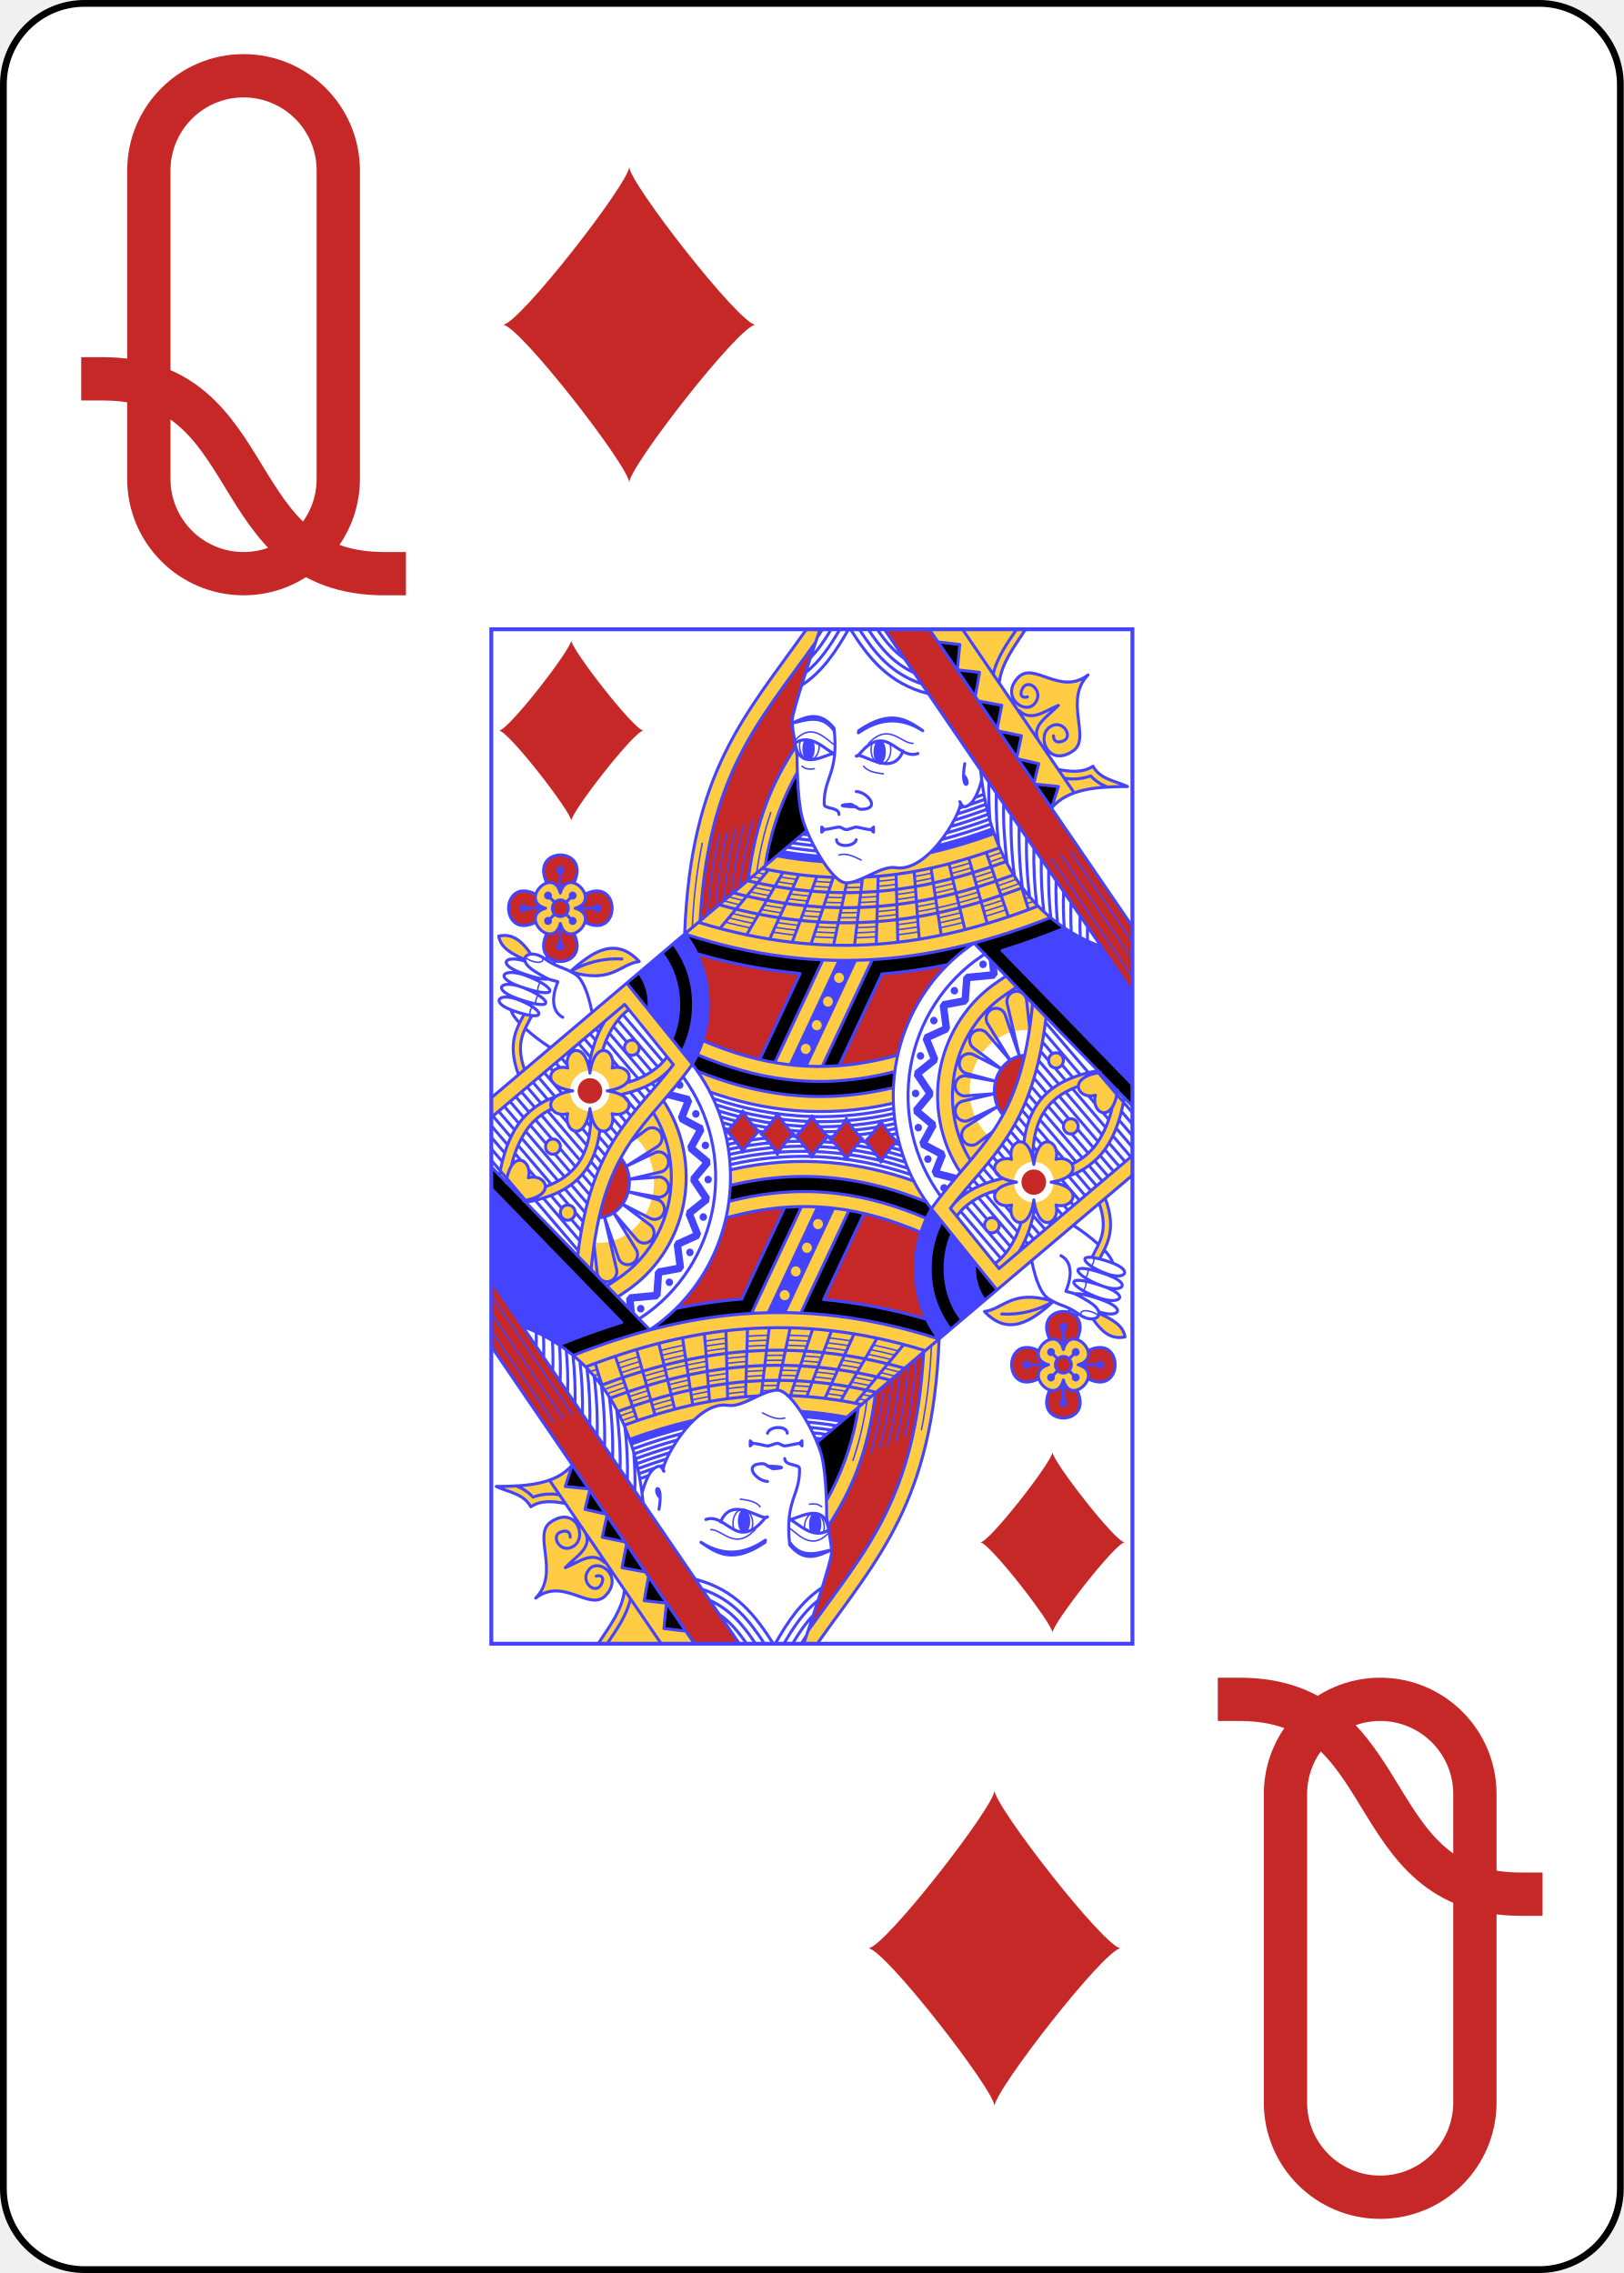
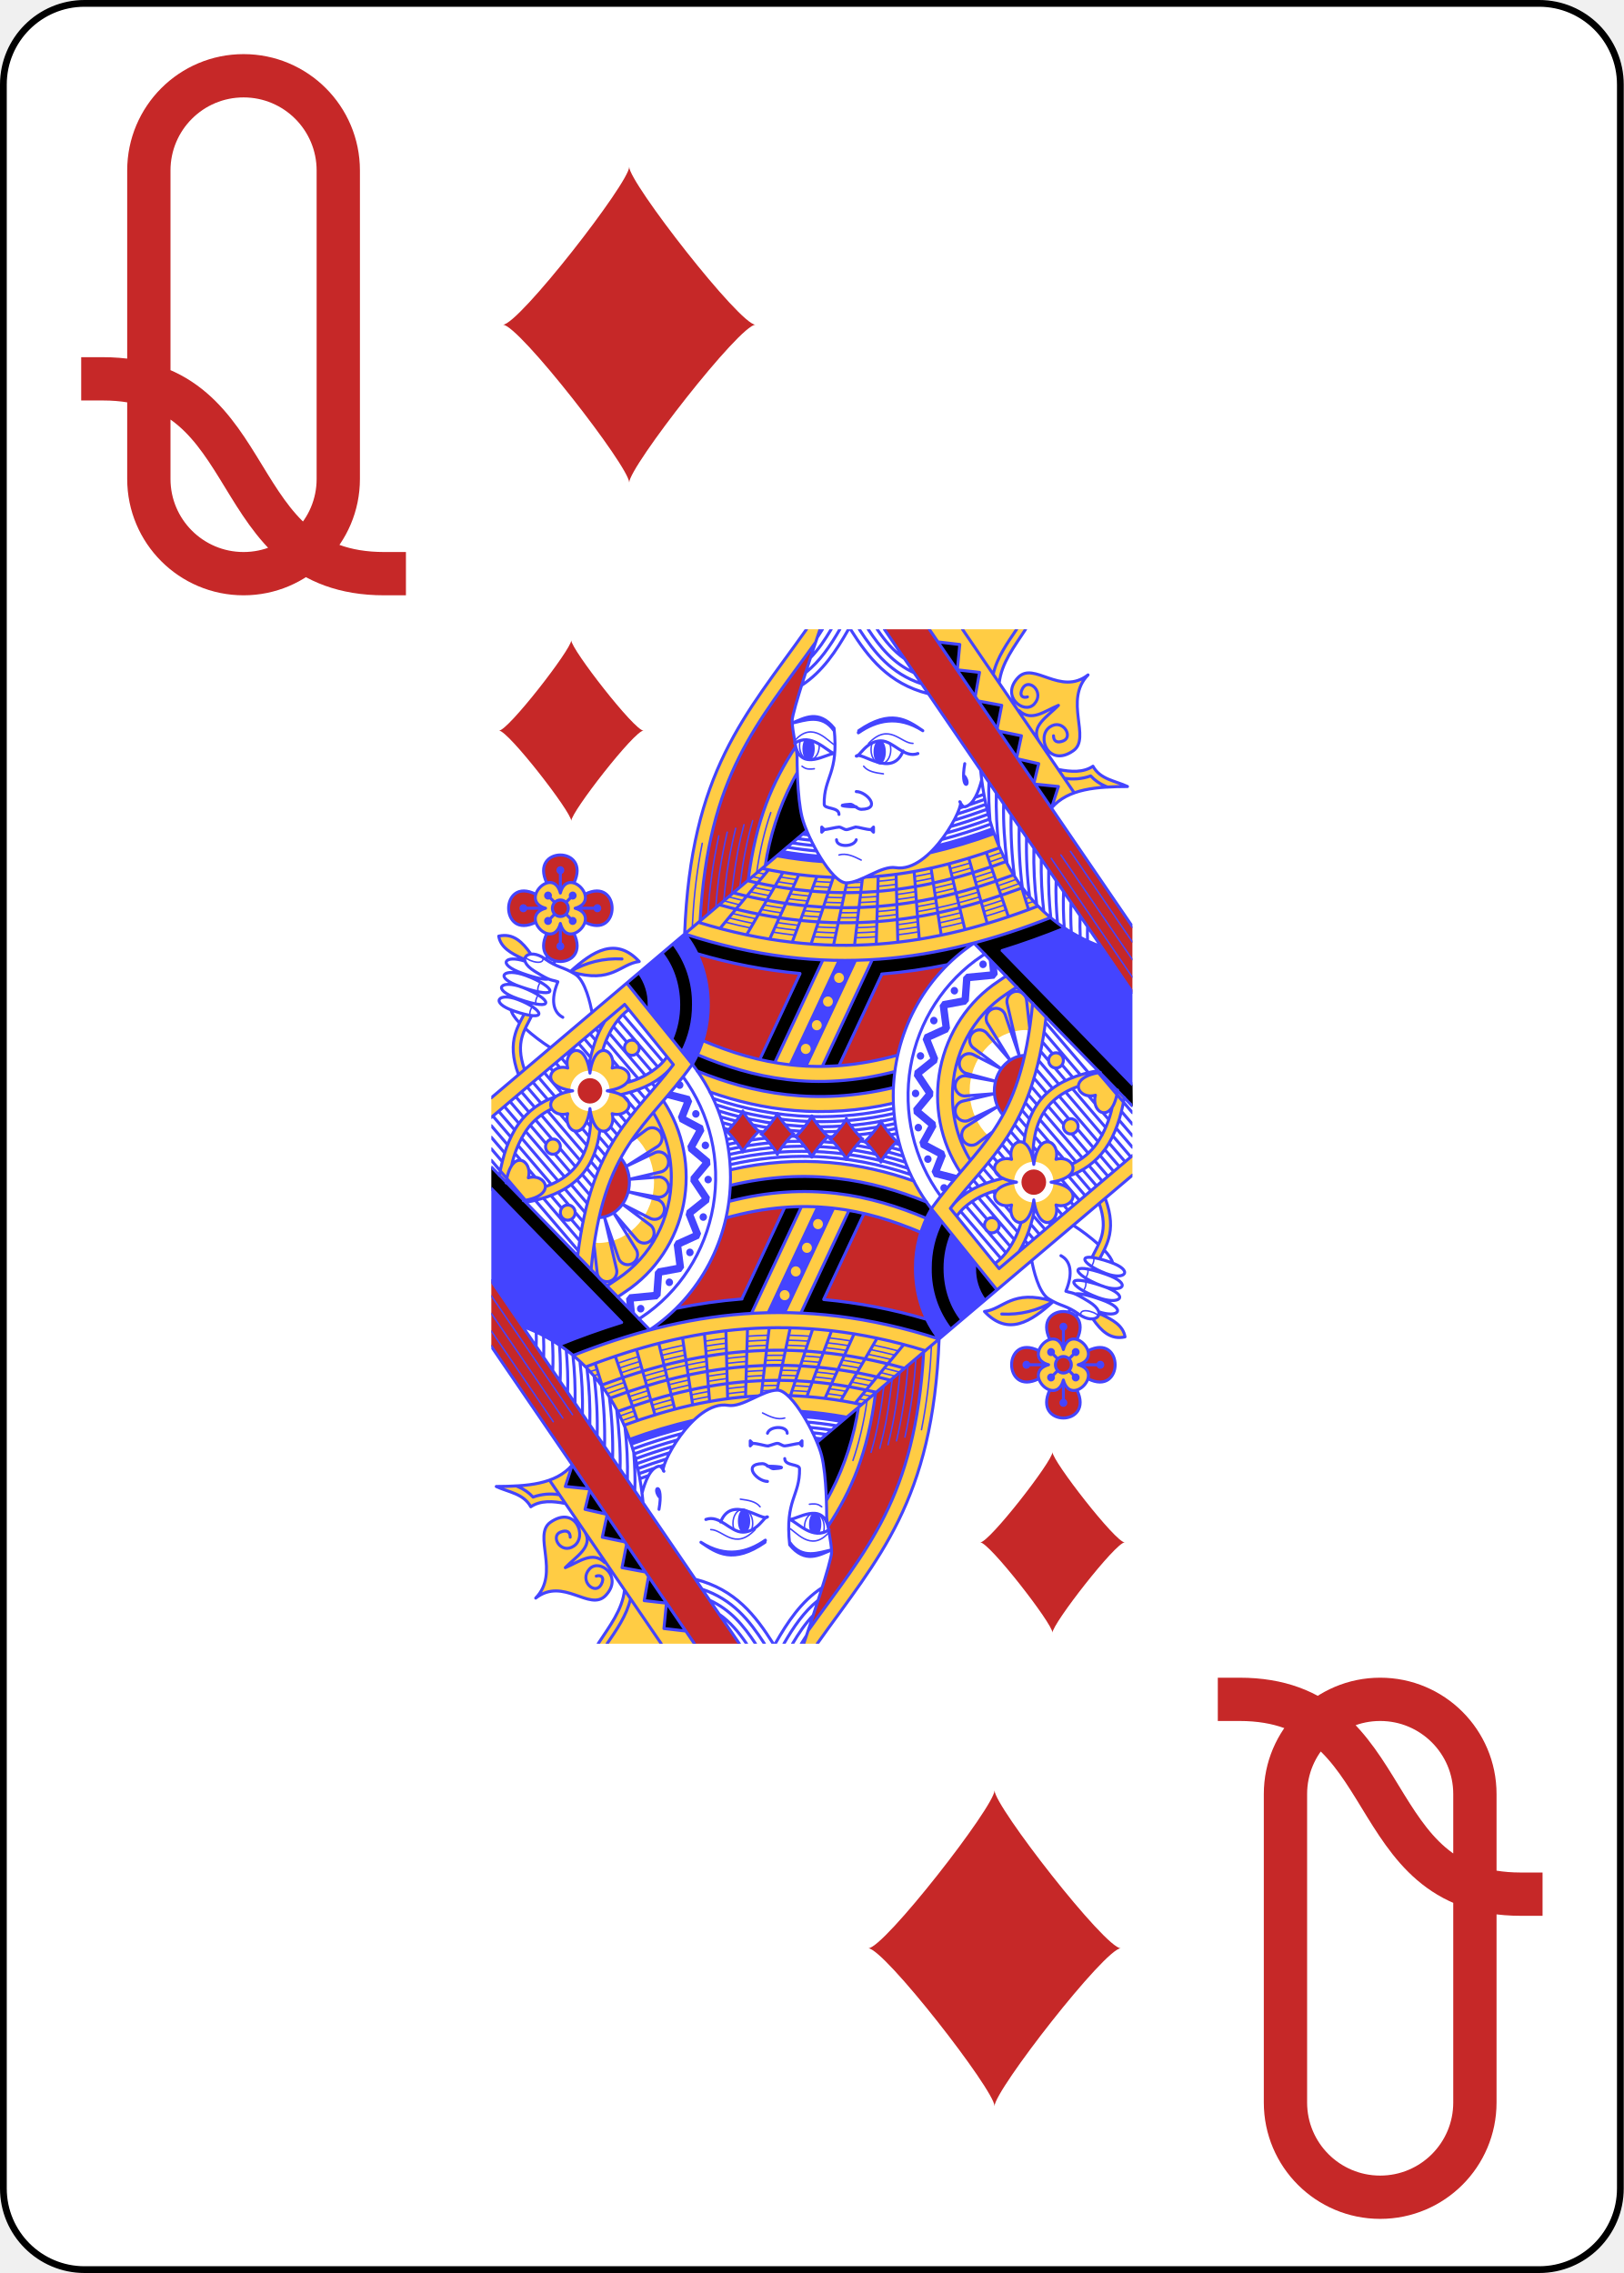
<svg xmlns="http://www.w3.org/2000/svg" xmlns:xlink="http://www.w3.org/1999/xlink" width="240" height="336" class="card" preserveAspectRatio="none" viewBox="-120 -168 240 336">
-   <defs>
-     <path id="i" d="M-82.4-130.4H82.4v260.8H-82.4z" />
-   </defs>
  <symbol id="h" preserveAspectRatio="xMinYMid" viewBox="-500 -500 1000 1000">
    <path fill="none" stroke="#c62828" stroke-linecap="square" stroke-miterlimit="1.5" stroke-width="80" d="M-260 100c300 0 220 360 520 360M-175 0v-285a175 175 0 0 1 350 0v570a175 175 0 0 1-350 0Z" />
  </symbol>
  <symbol id="a" preserveAspectRatio="xMinYMid" viewBox="-600 -600 1200 1200">
    <path fill="#c62828" d="M-400 0C-350 0 0-450 0-500 0-450 350 0 400 0 350 0 0 450 0 500 0 450-350 0-400 0" />
  </symbol>
  <symbol id="b" preserveAspectRatio="none" viewBox="0 0 1300 2000">
    <path fill="#FC4" d="M1083.4 0c-22.6 33.8-49.2 66.4-53.9 105.5l25.4 36 4-4c-6.4-11.3-6-26.8 9.4-42.5 32.2-32.5 85.5 37.4 141.7-5-50 50 6.8 124.4-29.8 149.4-25.3 17.2-44.4 10.2-53.5-3.6l-3.4 3.1 26.6 37.9c25.8 4.6 50.6 6 70.1-6.8 14.7 26.2 45.3 28.7 70 40-61.4.3-120.5 3.8-154.3 42.3L888 0zM666.5 0l-8.8 25.5C539.4 186.7 440.2 286 423.3 574.9L392 600.7C404.6 279.4 516 169.3 639.2 0zm-49.3 231.2 3.3 51q-5.4 9.2-10.3 18.6A527 527 0 0 0 555.5 466l-34.6 28.4c15.9-119.9 49.2-192.8 96.3-263.2m402.4 171.6 11.1 28c-90.3 32-178.4 53.2-271.2 57.4 21.4-9.8 42.8-21 60.5-18.2 24.3 3.8 48.7-10 69.5-29.5 43-9.3 86-22.1 130-37.7m11.1 28A364 364 0 0 0 1133.5 568c-116.1 44.8-235.2 76.3-363.2 83.3h2.3L671.1 861.7l-96-7.4c73.6 12.4 154.8 10.9 249-14.8l-6.1 32.6c-160.3 40.2-287.9 12.7-400-33.3l11-28c46 19 94 34.7 145.7 43.5L672.3 652h4.2A1084 1084 0 0 1 392 600.6l157-129.2 30.2-24.8q48.3 8.6 93.2 10.8a179 179 0 0 0 25.6 31q-61-.7-128.1-13A817 817 0 0 0 698.6 489c7.5 6.8 15 11 21.4 11 11.8 0 25.1-5.3 38.8-11.5 93.5-4.5 181.6-25.7 272-57.6m-869 68.5c22.8.7 47.8 40 8.3 50.7 55 15-15 85-30 30-15 55-85-15-30-30-55-15 15-85 30-30 4.2-15.5 12.8-21 21.7-20.7M25.6 603.7c23.6-.5 39.8 16 54.4 36.3l-15 10c-24.3-10.7-46.3-22.6-50-45q5.5-1.2 10.6-1.3M247 628.9c17.5 0 35.1 7.6 53 26.1-39.7 5-54.8 44.3-138 20.6l-1.6-1c28.6-25.1 57.4-45.8 86.6-45.7m27.9 68.4 132.8 160.3a1027 1027 0 0 1-58.6 71.4 270 270 0 0 1-77.2 377l-15.6 10.3-54-53.6q2.9-29.1 7-53.9 6 1.5 12.2 1C284 1206.1 330 1151.4 330 1090c0-29.3-10.1-57.7-29.4-80.1a70 70 0 0 0-10.5-10c-42.2 57.3-74.7 127.6-88 262.4L31.4 1091.4l-15-14.9L0 1060l16.4 16.4c6.9-37.4 18-72.6 39-101.4a148 148 0 0 1 74.7-53.2c6-4.4 15.8-8.5 30-11a40 40 0 0 0 39.1 39.2c-11.4 63.7-54 39.1-44.2 5-14.5 4.1-27.3-1.1-32.2-9.5A126 126 0 0 0 71.6 987a193 193 0 0 0-30.3 70.3c17-23.3 41.3-2.5 33.7 24.2 18.7-5.3 34.6 5 34.5 17.5a146 146 0 0 0 51.4-29c25.4-23.1 41.4-57.9 41.2-113.8l-1.3-6.1a40 40 0 0 0 39.2-40 40 40 0 0 0-40-40 40 40 0 0 0-40 39.2c-63.7-11.4-39.1-54-5-44.2-9.1-32 27.7-55.6 42-4.7 6.6-31 16.2-61.5 33-87.5L0 962.4v-38.9zm3.7 52.2q-15.8 11.8-27 27.4a166 166 0 0 0-25.2 53.5c13.2-.5 24 15.6 18.6 34.6 24.1-6.9 43.5 12.4 30.3 28.4a159 159 0 0 0 65.6-33.5q8.5-7.6 15.4-17.1zm-212.4 10 15.7 2.2C68.1 790 47.7 813 67.4 868.1L55 877.7c-12.7-33.1-12.8-58.5-6.8-78.8 4.7-16 12-28.1 18-39.4M285 810a15 15 0 1 1 0 30 15 15 0 0 1 0-30m78.4 55.6q-4.3 4.8-9 9c-25 22.8-57.2 35.2-92 43 33.9 16 11.7 45.7-17.4 37.4 6.5 22.7-10.2 41.2-25.2 32.3-4.9 43.9-21.2 75.3-45.4 97.4-27.7 25.2-64.3 37.8-104.3 45.1l-36.3-36 141.4 141.4c13.6-111.3 42-181 78.5-235.6 33.3-50 71.3-86.4 109.7-134m54.3 5.4c110.8 43.7 240.5 69.4 397.6 32.6l-.3 30.8c-143.2 31.8-266.4 13.8-371.4-22zM125 1005a15 15 0 0 1 15 15 15 15 0 0 1-15 15 15 15 0 0 1-15-15 15 15 0 0 1 15-15m30 130a15 15 0 1 1 0 30 15 15 0 0 1 0-30" />
  </symbol>
  <symbol id="c" preserveAspectRatio="none" viewBox="0 0 1300 2000">
    <path fill="#c62828" d="M888.1 0 1300 586.2v129.6L797 0ZM657.6 25.8C639.9 77.2 610 165.8 610 180c0 13 4.3 34.6 7.2 51-47.1 70.6-80.4 143.5-96.3 263.4l-97.6 80.5c16.9-288.9 116-388.2 234.3-549.1M140 445c22.8 0 45.6 18.4 27.5 55.2-10.8-3.2-22.4 1-27.5 19.8-5.1-18.8-16.7-23-27.5-19.8-18-36.8 4.7-55.2 27.5-55.2m73.9 71c48.4-.4 40.3 93.1-24.1 61.5 3.2-10.8-1-22.4-19.8-27.5 18.8-5.1 23-16.7 19.8-27.5a56 56 0 0 1 24-6.5M66 516q10.5-.1 24.1 6.5c-3.2 10.8 1 22.4 19.8 27.5-18.8 5.1-23 16.7-19.8 27.5-64.4 31.6-72.5-62-24-61.5m73.9 17.7a16.2 16.3 0 0 1 16.2 16.3 16.2 16.3 0 0 1-16.2 16.3 16.2 16.3 0 0 1-16.2-16.3 16.2 16.3 0 0 1 16.2-16.3m0 46.3c5.1 18.8 16.7 23 27.5 19.8 36.1 73.6-91.1 73.6-55 0 10.8 3.2 22.4-1 27.5-19.8m277.8 60.6Q525.8 670 626 679l-81.2 169.3c-40.2-8.8-78.6-22-115.7-37.7Q440 777.2 440 740c0-35.9-8-69.5-22.2-99.4m507.4 20.7A359 359 0 0 0 824 839.9a650 650 0 0 1-118.2 20.4l86.1-180.5a1101 1101 0 0 0 133.3-18.5M200 885a25 25 0 0 1 25 25 25 25 0 0 1-25 25 25 25 0 0 1-25-25 25 25 0 0 1 25-25m62.4 157.7A71 71 0 0 1 280 1090c0 37.2-27 67.8-61.4 69.8 11.1-48.3 26-85.3 43.8-117" />
  </symbol>
  <symbol id="d" preserveAspectRatio="none" viewBox="0 0 1300 2000">
    <path fill="#44F" d="m635.2 217.7 17.8 3q2.8 6.3 2.8 15c0 13-5.6 23.6-12.5 23.6s-12.5-10.6-12.5-23.6c0-7.2 1.7-13.6 4.4-18m152.3.5a12.5 23.6 0 0 1 12.5 23.6 12.5 23.6 0 0 1-12.5 23.7 12.5 23.6 0 0 1-12.5-23.7 12.5 23.6 0 0 1 12.5-23.6m228.8 175.2 3.3 9.4a1112 1112 0 0 1-130.3 37.9l12.8-13.1q56.4-13.7 114.2-34.2m-426.8 44.9a821 821 0 0 0 76.6 9.3l6.7 10.5q-45.2-3-93.5-11.4zm573 151q35 22.5 73.8 36l63.7 90.5v181.8l-264.2-264.2q64.5-19.2 126.7-44.2M392 600.7A217 217 0 0 1 440 740c0 44.2-12 85-32.4 117.6L274.8 697.4Zm346.1 52-99.9 208.5q-17-1-32.8-2.8l100-205.7zm187.2 8.5q-65.2 13.2-133.5 18.5zm-220.2 16a10 10 0 0 0-10 10 10 10 0 0 0 10 10 10 10 0 0 0 10-10 10 10 0 0 0-10-10M682.6 724a10 10 0 0 0-10 10 10 10 0 0 0 10 10 10 10 0 0 0 10-10 10 10 0 0 0-10-10M660 770.6a10 10 0 0 0-10 10 10 10 0 0 0 10 10 10 10 0 0 0 10-10 10 10 0 0 0-10-10m-22.4 46.7a10 10 0 0 0-10 10 10 10 0 0 0 10 10 10 10 0 0 0 10-10 10 10 0 0 0-10-10M382 891.1a7.5 7.5 90 0 1 7.5 7.5 7.5 7.5 90 0 1-7.5 7.5 7.5 7.5 90 0 1-7.5-7.5 7.5 7.5 90 0 1 7.5-7.5M364.8 911l37.4 9.4 5.1 10.2L395 961l34 17.6 3 10.3-18.1 32 29.5 24 1 10.7-25 29.2 23.8 34.5-1.6 10.2L410 1154l15.4 37.4-4 9.7-36 16 5.5 41.4-6 8.3-38.7 7-3 40.2-6.8 6.9-47.5 4.4 2.7 25.5-16.8-16-1.6-15.5 6.8-8.2 48.7-4.6 3-39.6 6.2-6.8 37.2-6.8-5.3-39.9 4.4-7.8 34.6-15.2-14.8-36 2.3-8.8 30.4-23.6-23-33.4.5-9.1 23.7-27.8-28.5-23.2-1.8-9.5 17.4-30.7-33.1-17.2-3.5-9.5 11.8-28.7-33.4-8.5a8 8 0 0 1-3.2-1.6zm50 37a7.5 7.5 90 0 1 7.5 7.4 7.5 7.5 90 0 1-7.5 7.5 7.5 7.5 90 0 1-7.5-7.5 7.5 7.5 90 0 1 7.5-7.5m19.3 62.1a7.5 7.5 90 0 1 7.5 7.5 7.5 7.5 90 0 1-7.5 7.5 7.5 7.5 90 0 1-7.5-7.5 7.5 7.5 90 0 1 7.5-7.5m5.6 67.4a7.5 7.5 90 0 1 7.5 7.5 7.5 7.5 90 0 1-7.5 7.5 7.5 7.5 90 0 1-7.5-7.5 7.5 7.5 90 0 1 7.5-7.5m-9.9 73.9a7.5 7.5 90 0 1 7.5 7.5 7.5 7.5 90 0 1-7.5 7.5 7.5 7.5 90 0 1-7.5-7.5 7.5 7.5 90 0 1 7.5-7.5m-27 69.7a7.5 7.5 90 0 1 7.4 7.5 7.5 7.5 90 0 1-7.5 7.5 7.5 7.5 90 0 1-7.5-7.5 7.5 7.5 90 0 1 7.5-7.5m-41.7 59a7.5 7.5 90 0 1 7.5 7.4 7.5 7.5 90 0 1-7.5 7.5 7.5 7.5 90 0 1-7.5-7.5 7.5 7.5 90 0 1 7.5-7.5m-58.1 52a7.5 7.5 90 0 1 7.5 7.6 7.5 7.5 90 0 1-7.5 7.5 7.5 7.5 90 0 1-7.5-7.5 7.5 7.5 90 0 1 7.5-7.5" />
  </symbol>
  <symbol id="e" preserveAspectRatio="none" viewBox="0 0 1300 2000">
    <path d="m274.5 697.6 25.3-20.3a102 102 0 0 1 19.5 74zm91.7 110.1A169 169 0 0 0 380 740c0-41.1-14.2-77-34-100.8l23-19.3c24.7 29.6 41 72.3 41 120.1a196 196 0 0 1-22.8 93m30.3-193.4A1134 1134 0 0 0 626 679l-81.6 169 30.3 6.4L672 652c-88.3-4-181-20-280-51.3m313 259.6 87-180.5q68-5.3 133.2-18.4a379 379 0 0 1 53.4-42.8 1076 1076 0 0 1-205.7 32.7L670.7 861.8q16.6 0 34.4-1.5M417.7 871c110.8 43.7 240.5 69.4 397.6 32.6l2.7-31.5c-160.4 40.2-287.9 12.7-400-33.3l-10.3 18.8zm883 69.6-322-322.1a1413 1413 0 0 0 155.2-50.2q13 10.8 28.2 20.6a1310 1310 0 0 1-126.3 44.5L1300.3 898m-319-765.2L990 85l-45-5 5-50-44.3-5m120.1 171 9.2-46-47.6-8.6m78.2 111.1 9.4-42.5-45.8-9.2m71.4 101.6 9.4-37.4-42.3-9.4m68.1 97L1150 310l-47.4-4.7m-463.2 91.3A178 178 0 0 1 630 370c-6-24-8.4-59-9.4-86.4-3.7 4.8-7.1 11-10.4 17.1a490 490 0 0 0-53 164z" />
  </symbol>
  <symbol id="f" preserveAspectRatio="none" viewBox="0 0 1300 2000">
    <path fill="none" stroke="#44F" stroke-linecap="round" stroke-linejoin="round" stroke-width="6" d="M815 934.4c-143.2 31.8-266.4 13.8-371.4-22m371.7-8.8c-157.1 36.8-286.8 11.1-397.6-32.6M792 679.9l-87 180.4M544.4 848 626 679M407.6 857.7A223 223 0 0 0 440 740c0-54.6-18.4-104-48-139.3m-189.7 662c24-245 111.1-277.3 205.4-405.1l-133-160M0 923.7l639.6-526.8m339 221.7 320.6 320.7M979 618.6A359 359 0 0 0 815 920c0 84 28.9 161.2 77.3 222.4m241.7-574C911.2 653.6 678 691 392 600.6m233.9 78a1115 1115 0 0 1-208.5-39m507.7 21.6q-65.3 13.2-133.5 18.5m371-90.4q-62.6 24.7-126.9 44.2m-615.9-55.8c264.4 79 479.5 46.2 688.9-32M462 543.1c234.3 63.5 424.9 35.5 615-33.5m-586.4 10c215.4 54 390.8 28.3 568.5-35.4m-539.5 11.5c197.2 45.3 358.3 21.2 524.1-37.8m-285 30.7c93.5-4.6 181.6-25.8 271.9-57.8M549 471.5a854 854 0 0 0 149.8 17.8m73.7 162L671.1 861.7m-96.4-7.4L672.3 652m66.2.8L638 861.4m-32-2.8 99.3-205.8m118.9 186.7C663.6 883.2 540.9 857 428.9 811M818 872c-160.4 40.2-287.9 12.7-400-33.3m882-123L797 0m195.2 277.9c19.1 191.7 120.8 304 244.1 347.6m-418.6 339A700 700 0 0 1 650 980.6m165.8-36.1A682 682 0 0 1 650 960.7m166.6-6.2A692 692 0 0 1 650 970.6m169.1 3.9a711 711 0 0 1-169.1 16m0 28.9a716 716 0 0 1 189.7 31.3m-18.9-66.4a721 721 0 0 1-170.8 16.3m0-1.2a733 733 0 0 1 181.5 28m-181.5 12c73 1.9 139.7 15.8 200.4 35.6M650 1029.4a708 708 0 0 1 194.7 33.3M650 1009.4c66.8 1.7 128.7 13 185.4 29.5m-12.7-44.8a757 757 0 0 1-49.4 9m-.6 0q28.5 5.5 55.5 13M319.4 751.5q.6-5.7.6-11.5a101 101 0 0 0-20-62.3m66.2 130A169 169 0 0 0 380 740c0-41.1-14.2-77-34-100.8M387.1 833a196 196 0 0 0 22.8-93 188 188 0 0 0-41-120m-193.8 615.2c13.6-111.3 42-181 78.5-235.6 35-52.5 75.1-90 115.6-141.3l-98.9-118.8m-.1.3L0 962.4m234.6 332.2 21-13.7A238 238 0 0 0 365 1080c0-47.2-13.3-90.3-36.6-127.1m-72.1 363.4 15.6-10.3a268.6 268.6 0 0 0 76.9-376.7m-49.2 430.3 5.1-3.3a329 329 0 0 0 84-474.2M218.6 1160a65 70 0 0 0 61.4-70 65 70 0 0 0-17.3-47.5m-58.6-287.6c-3-15.5-13.4-62.4-34.1-74.9-25.8-15.6-34.7-11.7-62-30.7-31.6-22-61.2.2-20 25 34.5 20.8 32 15.7 47 20.7-15 35-10 60 10 70m-75-82.4c-44-16-67.9 3.1-10 22.4 82.9 27.6 70.7-.3 10-22.4m-1.7-28.2c-39.6-13-59 5.4-5.1 24 28.2 9.8 45 12.6 52.4 11.2M63.3 706c-42.5-16-65.5 3.1-9.6 22.4 80 27.6 68.3-.3 9.6-22.4m-10 23.8c-38.2-14.2-57.6 6-7.3 22.8 72 24 60.2-3.3 7.4-22.8m3.8 46.3c-9.2-9.4-15.7-18.4-17.2-25.6m79.8 74.4A398 398 0 0 1 69 787.3m13-25.6C68 790 47.6 813 67.3 868.1M55 877.7c-12.7-33.1-12.8-58.5-6.8-78.8 4.7-16 12-28.1 18-39.4M140 520c15-55 85 15 30 30 55 15-15 85-30 30-15 55-85-15-30-30-55-15 15-85 30-30m-16.2 30a16.2 16.3 0 0 0 16.2 16.3 16.2 16.3 0 0 0 16.2-16.3 16.2 16.3 0 0 0-16.2-16.3 16.2 16.3 0 0 0-16.2 16.3m43.7-49.7c36.3-73.7-91.3-73.7-55 0m-22.2 22.2c-73.7-36.3-73.7 91.3 0 55m22.2 22.2c-36.3 73.7 91.3 73.7 55 0m22.2-22.2c73.7 36.3 73.7-91.3 0-55M170 550h45m-5 0a5 5 0 0 0 5 5 5 5 0 0 0 5-5 5 5 0 0 0-5-5 5 5 0 0 0-5 5m-70-30v-45m0 5a5 5 0 0 0 5-5 5 5 0 0 0-5-5 5 5 0 0 0-5 5 5 5 0 0 0 5 5m-30 70H65m5 0a5 5 0 0 0-5-5 5 5 0 0 0-5 5 5 5 0 0 0 5 5 5 5 0 0 0 5-5m70 30v45m0-5a5 5 0 0 0-5 5 5 5 0 0 0 5 5 5 5 0 0 0 5-5 5 5 0 0 0-5-5m-11.5-81.5L115 525m-5 0a5 5 0 0 0 5 5 5 5 0 0 0 5-5 5 5 0 0 0-5-5 5 5 0 0 0-5 5m18.5 36.5L115 575m0 5a5 5 0 0 0 5-5 5 5 0 0 0-5-5 5 5 0 0 0-5 5 5 5 0 0 0 5 5m36.5-41.5L165 525m5 0a5 5 0 0 1-5 5 5 5 0 0 1-5-5 5 5 0 0 1 5-5 5 5 0 0 1 5 5m-18.5 36.5L165 575m0 5a5 5 0 0 1-5-5 5 5 0 0 1 5-5 5 5 0 0 1 5 5 5 5 0 0 1-5 5m-35.2 73.6L126 660m-12-15-3.6 6m50 23.8A189 189 0 0 1 265 650m-104.6 24.7c45.8-40.3 92-69 139.6-19.7-39.7 5-54.8 44.3-138 20.6M80 640c-16.7-23.2-35.5-41.5-65-35 3.7 22.4 25.7 34.3 50 45M639 .2C515.8 169.4 404.6 279.5 392 600.7M657.7 25.5C539.4 186.7 440.2 286 423.3 574.9m194-343.7c-47.2 70.4-80.5 143.3-96.4 263.2m99.6-212.1q-5.4 9-10.3 18.4A527 527 0 0 0 555.5 466M1300 586.2 888.1 0M666.5 0C653.6 36.8 610 163 610 180c0 20 10 60 10 70s0 80 10 120 60 130 90 130 70.4-34.6 100-30c70.9 11 142.7-126.6 130-130 0 0 5.3 10.8 10 10 17.9-2.9 28.8-31.8 34.6-54m141.2 56.5c33.7-38.7 92.8-42.2 154.2-42.5-24.7-11.3-55.3-13.8-70-40-19.5 12.8-44.3 11.4-70.4 6.4m32.5 46.2L955.4 0m294.4 311.2-4.4-1.8a84 84 0 0 1-30-20.3 108 108 0 0 1-53.8 4.5M1210 90c-50 50 6.8 124.4-29.8 149.4-50.5 34.4-76-28-47.6-46.8 26-17.2 48.2 19.1 27.4 27.4-13.5 5.4-20 0-20-10m70-120c-56.2 42.4-109.5-27.5-141.7 5-36.7 37.2 12 74 32.5 52.5 22.3-23.5-11.2-52.6-23.5-31-8 14 .2 20 9.9 16.8M1110 220c-17-29 18.5-48.2 40-70-27.1 10.6-55.1 33.9-80 10m-40.1-54c4.4-39.6 30.9-72.1 53.5-106m-65.7 88.6c8-33.7 29.1-62 47.6-88.7m-84 132.8L990 85l-45-5 5-50-44.3-5m120.1 171 9.2-46-47.6-8.6m78.2 111.1 9.4-42.5-45.8-9.2m71.4 101.6 9.4-37.4-42.3-9.4m68.1 97L1150 310l-47.4-4.7M886.1 127C805 107 764.3 55.3 728.3 0m54.1 0c16.4 23.4 33.2 43 55.5 58.1M764.3.1C789 36.5 815 66.8 857 85.6M746.2.1c31.1 46.8 64.7 87.3 126.4 107.4m-243.3 3c42.5-27.2 70-67.7 95-110.5m-52.8 0q-5.2 8.4-10.5 16m28.2-16c-12.8 21-26 40-42 56.1m59.5-56c-19.6 33-40.4 62.8-69.3 85.4M960 265c-10 55 15 45 0 25m-85-90c-32.6-21.8-65.3-43.3-130 0 2.1-1-2.4 5.3-.4 4 35.4-24 79.6-35.8 130.4-4m-180-5c-31.4-37.5-60-20-85-10 25-5 60-20 85 15zm0 0c10 90-21 95.6-20 150 0 10 30 5 30 20m35-45c21.3.1 52.2 34.5 10 35-7.2 0-17.3-10.4-22-10-38.7 2.6.8 5.2 12 5m35 40v10l-5-5zm-105 0v10l5-5zm5 5c5 0 25-5 30-5s10 5 15 5 15-5 20-5c0 0-5 0 0 0s20 5 30 5m-30 20c-5 15-40 15-40 0m165-170c-28.5 10-49.3-25-75-25-30 0-44.7 33.1-50 30m95-10c-22.4 55-85 0-95 10m-125-25c32.6-22.6 65 15 80 20-15 0-65 35-77.8-13.8m333.6 110.3h.3m-1.8 11 8.6-2.8m-68.6 91a1112 1112 0 0 0 130.3-37.9M981 331.6l16-5.6m-28.7 20.4 32-11m-55.8 29a1312 1312 0 0 0 58.4-19.3m-64.7 31.6q33-9.8 67-21.8m-74.4 34.3q37.8-10.7 76.9-24.6m-85.2 37.2q43.2-11.7 87.8-27.5m-97.2 40.3a1170 1170 0 0 0 100.1-30.7m-111.1 43.6q56.3-13.6 114.2-34m-437 53.2q48.3 8.5 93.5 11.4M631 404l12.4 1.4m-23 7.2q14.3 2 28.2 3.4m-38.6 5.2q22.4 3.3 44 5.3m-54.5 3.2q30.9 4.9 60.4 7.4m-70.4 1.1a821 821 0 0 0 76.6 9.3m423.3 105.2-15-46.6m-70.8-66.2 45 126.8M968.1 451l37.5 129M928 462.2l32.4 129.9m-68.8-121.4 20.7 132.4m-44.4 8.2c-4.3-44-6.4-90-10.6-134m-33 139.7-3.5-134m-40.3 138 4-134.2m-48 136.1 16-131.7m-58.6 131.7 26.8-123m-72.4 120.7L693.5 489M610 617.2l50.3-130m-96 123.8 59.3-127.4m-106 118.9 74-123.4M463.5 590l98.8-116M1054 365.8a780 780 0 0 0 6.8 121m-21.9-142.5c-1.2 36.5 2 76.3 6.9 117.3M1024 323a735 735 0 0 0 5 104m41.4-38a764 764 0 0 0 6.4 120.4m8.5-99.1a763 763 0 0 0 6.3 117.2m8.6-96a751 751 0 0 0 5.8 111.3m9.2-90a733 733 0 0 0 5.1 103.6m9.9-82.2a710 710 0 0 0 4.3 94.4m10.8-72.9c-1.1 26.4.2 54.5 2.8 83.5m12.3-62q-1.4 34.1 1.4 71.2m13.6-49.9q-1.2 28.3.7 58.8m17.7-32.6q-.6 20.7.4 42.6M1209 586q-.5 13.8 0 28.2m-200-312.5c-1 24.3.1 50 2.3 76.5m-809 884.5c24-245 111.1-277.3 205.4-405.1l-133-160m-8.7 435.8 58.1 42.5a20 20 0 1 1-28 28.6l-48.1-54.2m35.3-141 31-22.7A20 20 0 1 1 338 1019l-64.8 40m0 0 59.6-27.6a20 20 0 1 1 11.4 38.3l-64.4 14.7m0 0 61.2-4.6a20 20 0 1 1-2.9 39.9l-60.5-10.7m0 0 61.3 16a20 20 0 1 1-15.7 36.8l-57.2-28.3m-18 17 46.8 73.9a20 20 0 1 1-36.4 16.7l-29.2-82.7m0 0 25.1 104.8a20 20 0 1 1-39.7 4.7l-6.3-54M155 955c-10 35 35 60 45-10 10 70 55 45 45 10 35 10 60-35-10-45 70-10 45-55 10-45 10-35-35-60-45 10-10-70-55-45-45-10-35-10-60 35 10 45-70 10-45 55-10 45M30 1091.4c10-70 55-45 45-10 35-10 60 35-10 45m44.5-27.4c19.9-7 37.3-16.3 51.4-29.1 25.4-23.1 41.4-57.9 41-114.6m18.2 32.1c-5.2 43.8-21.5 75.2-45.7 97.3-27.7 25.2-64.3 37.8-104.3 45.1m-53.7-53.3c6.9-37.4 17.9-72.7 39-101.5a149 149 0 0 1 75.2-53.5m-7.7 24A125 125 0 0 0 71.6 987a200 200 0 0 0-30.7 71m322.7-192.5q-4.4 4.9-9.2 9.3c-25 22.7-57.2 35.1-92.5 42.8m13.3-24a161 161 0 0 0 65.7-33.6q8.5-7.6 15.4-17.2m-77.6-93.2q-16 11.8-27.1 27.4a181 181 0 0 0-25.9 53.6m-28.4 31.2c6.3-32.3 16-63 32.8-88.9M270 825a15 15 0 0 0 15 15 15 15 0 0 0 15-15 15 15 0 0 0-15-15 15 15 0 0 0-15 15m-160 195a15 15 0 0 0 15 15 15 15 0 0 0 15-15 15 15 0 0 0-15-15 15 15 0 0 0-15 15m30 130a15 15 0 0 0 15 15 15 15 0 0 0 15-15 15 15 0 0 0-15-15 15 15 0 0 0-15 15m-70.9-24.3 3.3 3.7m-40.8-46.5 37.5 42.8m-51-58 13.5 15.2M0 1047l18.2 20.7m71 58.2 87.4 99.5M0 1024.3l22.3 25.3m83 71.8 74.1 84.4M43 1050.4l2.1 2.5M0 1001.5l27.2 31M162 1163.2l20.7 23.5m-62-70.5 22 25.1m-67-76.4 13.6 15.5m-41.1-46.8L60 1047M0 978.8l33 37.6m137 133.1 16.3 18.6m-51-58 22 25.1m-103-117.5 67.3 76.6M3.2 959.7l36.5 41.6M149 1103l41.3 47m-129-147 74.2 84.6M14.8 950.2l32.6 37m114.4 107.6 33 37.5M69.6 989.8l79 89.8m-122.2-139L56 974.3m117.5 111 26.3 30m-71-80.8 31.5 35.9M79 977.8l32.1 36.5M38 931.1l27.7 31.6m118.4 112 21 23.9m-65.6-74.7 31.3 35.7M89.5 967l33.5 38.2m-73.4-83.6L76.4 952m117 110.6 17.6 20m-109.7-125 78.6 89.5M61.2 912l27 30.8m113.5 106.4 15.5 17.7m-103-117.2 73.3 83.4M72.7 902.5l28.3 32.2m107.6 99.7L224 1052m-55.4-63 24.9 28.3m-54-61.4 15 17m-70.3-80 30.6 34.8m99.3 90.3 17.1 19.5m-47-53.4 13.8 15.6m-68.4-77.8.2.2m-34-38.7 33.8 38.5m88.5 78 20.7 23.6M193 971l8 9m-93.6-106 36.2 41.1m85.3 74.4L247 1010m-45-51.4 1.3 1.4m-5-5.6 3.7 4.2m-43.8-50 2 2.3m-41-46.6 6.1 7m116.5 109.9 13.8 15.7M130.7 854.8l8.3 9.4m107.3 99.5 18.1 20.6m-122.1-139 11.4 13M259.5 956l14 16M153.9 835.7l3.8 4.3m116.2 109.6L283 960m-44.5-50.7 1.4 1.6m-42.2-48 3.8 4.3m-36-41 4 4.6M278.4 932l14.2 16.2M269 921.4l9.4 10.6M265 916.8l4 4.6m-92-104.8 24.2 27.6m80 68.4 21.2 24M188.6 807.2l17.2 19.6m91.1 81 15.4 17.5M278.7 887l3.7 4.2M246 849.5l12.5 14.3m-31.7-36 2.5 2.8m-29-33 11.2 12.8m100.4 91.4 10.5 12m-89.7-102.1 65.1 74.2m-86-97.9 6.2 7m107.8 100 6.5 7.4m-92.7-105.6 72.6 82.6m-88.8-101 2 2.3m113.3 106.2 3.6 4m-47.8-54.3 31 35.2m-78-88.7 27.3 31m75.9 63.7 1.4 1.6m-53.4-60.8 38.8 44.2m-44.3-50.5 5.5 6.3m-42.2-48 36.7 41.7m68.4 55.2.1.2m-94.9-108 81.6 92.8m687.4-219.2L1300 897.6" />
  </symbol>
  <symbol id="g" preserveAspectRatio="none" viewBox="0 0 1300 2000">
    <g stroke="#44F" stroke-linecap="round" stroke-linejoin="round" transform="matrix(-1 0 0 1 1300 0)">
      <path fill="none" stroke-width="3" d="M1200 695c4.4 6.2 7 12.7 5 20m-.7 5c4.4 6.2 7 12.7 5 20m6.9 3c4.4 6.1 7 12.7 5 20M1195 650c1 15 40.2 0 35-5M550 455c15.3-7.6 30.6-14.3 45-10m-50-175c-8.3 10.5-24 13-40 15m140-10c16.7 2.2 19.9-1.8 25-5m-225-45c25 0 48.6-42.4 90 0m68 3.1c12-3.1 44.5-50.6 82-8.1m-157.5 4.2q2.5 6 2.5 13.3c0 15.3-9 27.6-20 27.6s-20-12.3-20-27.6q0-6.8 2.2-12.5m181.4-5q1.5 4.6 1.4 10c0 15.2-9 27.5-20 27.5s-20-12.3-20-27.5q0-2 .2-3.8m139 362.7q25.2-5 51.2-11.6m-222.5 30.9q21.7-.5 43.8-2m-127.6 0q21 1.5 42.6 2m-128.4-11.7q21.1 3.4 42.6 5.8M343 578q23.3 5.8 46.9 10.6M256.4 553q21 7 42 13m470.3 14a1080 1080 0 0 0 49.4-11m-217.3 29.4q21-.4 42.5-1.8m-124.5-.2a920 920 0 0 0 41.7 2m-126.3-11.7q20.8 3.3 42 5.8m-130.8-24q23 5.6 46 10.4m-131.7-35.3q20.8 6.8 41.5 12.9m53.9-26.7q-21.4-5.4-42.7-11.7m124.8 28.8a969 969 0 0 1-39.6-7.4m120 17q-20.2-1.5-40.2-3.9m114.8 6.2q-18.4.2-36.5-.3m191.3-15a971 971 0 0 1-39.8 6.4m28.7-24.6a991 991 0 0 0 38.6-7.7m-186.7 21.6q17.6-.1 35.5-1M517 536.7q18 1.4 36.1 2m-114.6-11.5q19.5 3.2 39.3 5.6m-118-22.2q20.2 5 40.7 9.4m-120.9-32.9q19 6.3 38.2 12m51.7-27.2q-20.3-5.2-40.6-11.2m112.8 26.7q-17.6-3-35-6.8m109.1 16.2q-18.5-1.5-36.8-3.9m93 6.4q-12 0-23.7-.6M714 488.4a889 889 0 0 1-33.3 4.7m82.7 77.6q23.4-4.5 47.6-10.4m-212.3 28.1a914 914 0 0 0 41.4-1.7m-121.5-.4q20.2 1.5 40.8 2M435 576.7q20.6 3.2 41.5 5.7m-128.7-23.7q22.4 5.6 45.2 10.3m-130-35q20.5 6.8 41 12.8m48.7-7.5q-21.6-5.4-43.1-11.7m86.4 21.7q-21.8-4.5-43.3-10m83.8 17.5q-20.3-3.4-40.5-7.5m122 17.1a899 899 0 0 1-41-4m117.3 6.2q-18.9.3-37.4-.2m195.5-16a984 984 0 0 1-40.8 6.8m18.8-43.2q18.1-3.2 36.7-7.1m-181.4 20.3q17-.1 34.2-1m-103.1-1.5a834 834 0 0 0 35.2 2m-112.7-11.5q19.4 3.2 38.9 5.7m-116-22q20 5 40 9.3M283 477.7q18.7 6.1 37.6 11.8M273 505.8a1458 1458 0 0 1-38-13m58-43.4q-14-4.5-28-9.5m4.7 75.3q-20.3-6.6-40.6-14m60.6-42.3q-14.5-4.8-29-10M367 481.5q-20.4-5.1-40.9-11.2m114.7 27q-18-3-35.7-6.8m111 16.3q-18.9-1.5-37.4-3.9m102.5 6.4q-16 0-31.7-.6M684.4 603q22.1-2.4 44.7-6m-48.4-3.7q21.8-2.2 44-5.7m-58.9-32.8q-18 1.7-35.8 2.7m28.4-21.8q19.8-1.8 40-4.5m-55-34.2q-17 1.3-33.6 1.9m67.2 84.8q21.4-2.2 43.3-5.5m-50.8-13.7a908 908 0 0 1-36.2 2.8m21.4-41.3q19.4-1.7 39.2-4.3m-46.7-15q-17.2 1.4-34 2m106.2-11q-17.4 2.9-34.4 5m133.7 24.9q-15 3.8-29.4 7.1m-28.6-55-15.7 3.2m83.3 52.5q-16 4.2-31.8 7.9m-26-55.5-18.1 3.8m-552.2 44.9 14.2 4.4m-6.6-12.5 9.7 3m-2.7-11.3 5.8 1.8M0 686l164.6-234.3M0 651.3 145 445M0 616.6l125.6-178.8m696-37.8a899 899 0 0 1 23.2 148.6m-32-28.4-4-29.8a747 747 0 0 0-21.1-105.1M892.5 588l-.8-14a1035 1035 0 0 0-19.4-152m-33.6-14.6a960 960 0 0 1 22.1 154M796 507.2l-2-14.9a716 716 0 0 0-24-115m-36.7-15.9c12.1 34 21.7 72.4 28.7 118.3m42.5-87.3A857 857 0 0 1 828.6 535" />
      <use xlink:href="#a" height="100" stroke-width="72" transform="matrix(1 0 0 .972 600 951.4)" />
      <use xlink:href="#a" height="100" stroke-width="72" transform="matrix(1 0 0 .972 530 956.4)" />
      <use xlink:href="#a" height="100" stroke-width="72" transform="matrix(1 0 0 .972 460 961.4)" />
    </g>
  </symbol>
  <rect width="239" height="335" x="-119.5" y="-167.5" fill="#fff" stroke="#000" rx="12" ry="12" />
  <use xlink:href="#h" height="80" x="-124" y="-160" />
  <use xlink:href="#a" height="56" x="-55" y="-148" />
  <g transform="scale(0.575)">
    <use xlink:href="#b" width="164.8" height="260.8" x="-82.4" y="-130.4" />
    <use xlink:href="#b" width="164.8" height="260.8" x="-82.4" y="-130.4" transform="rotate(180)" />
    <use xlink:href="#c" width="164.8" height="260.8" x="-82.4" y="-130.4" />
    <use xlink:href="#c" width="164.8" height="260.8" x="-82.4" y="-130.4" transform="rotate(180)" />
    <use xlink:href="#d" width="164.8" height="260.8" x="-82.4" y="-130.4" />
    <use xlink:href="#d" width="164.8" height="260.8" x="-82.4" y="-130.4" transform="rotate(180)" />
    <use xlink:href="#e" width="164.8" height="260.8" x="-82.4" y="-130.4" />
    <use xlink:href="#e" width="164.8" height="260.8" x="-82.4" y="-130.4" transform="rotate(180)" />
    <use xlink:href="#f" width="164.8" height="260.8" x="-82.4" y="-130.4" />
    <use xlink:href="#f" width="164.8" height="260.8" x="-82.4" y="-130.4" transform="rotate(180)" />
    <use xlink:href="#g" width="164.8" height="260.8" x="-82.4" y="-130.4" />
    <use xlink:href="#g" width="164.8" height="260.8" x="-82.4" y="-130.4" transform="rotate(180)" />
    <use xlink:href="#a" height="55.7" x="-89.7" y="-132.2" />
-     <use xlink:href="#i" fill="none" stroke="#44F" />
  </g>
  <g transform="rotate(180)">
    <use xlink:href="#h" height="80" x="-124" y="-160" />
    <use xlink:href="#a" height="56" x="-55" y="-148" />
    <g transform="scale(0.575)">
      <use xlink:href="#a" height="55.7" x="-89.7" y="-132.2" />
    </g>
  </g>
</svg>
